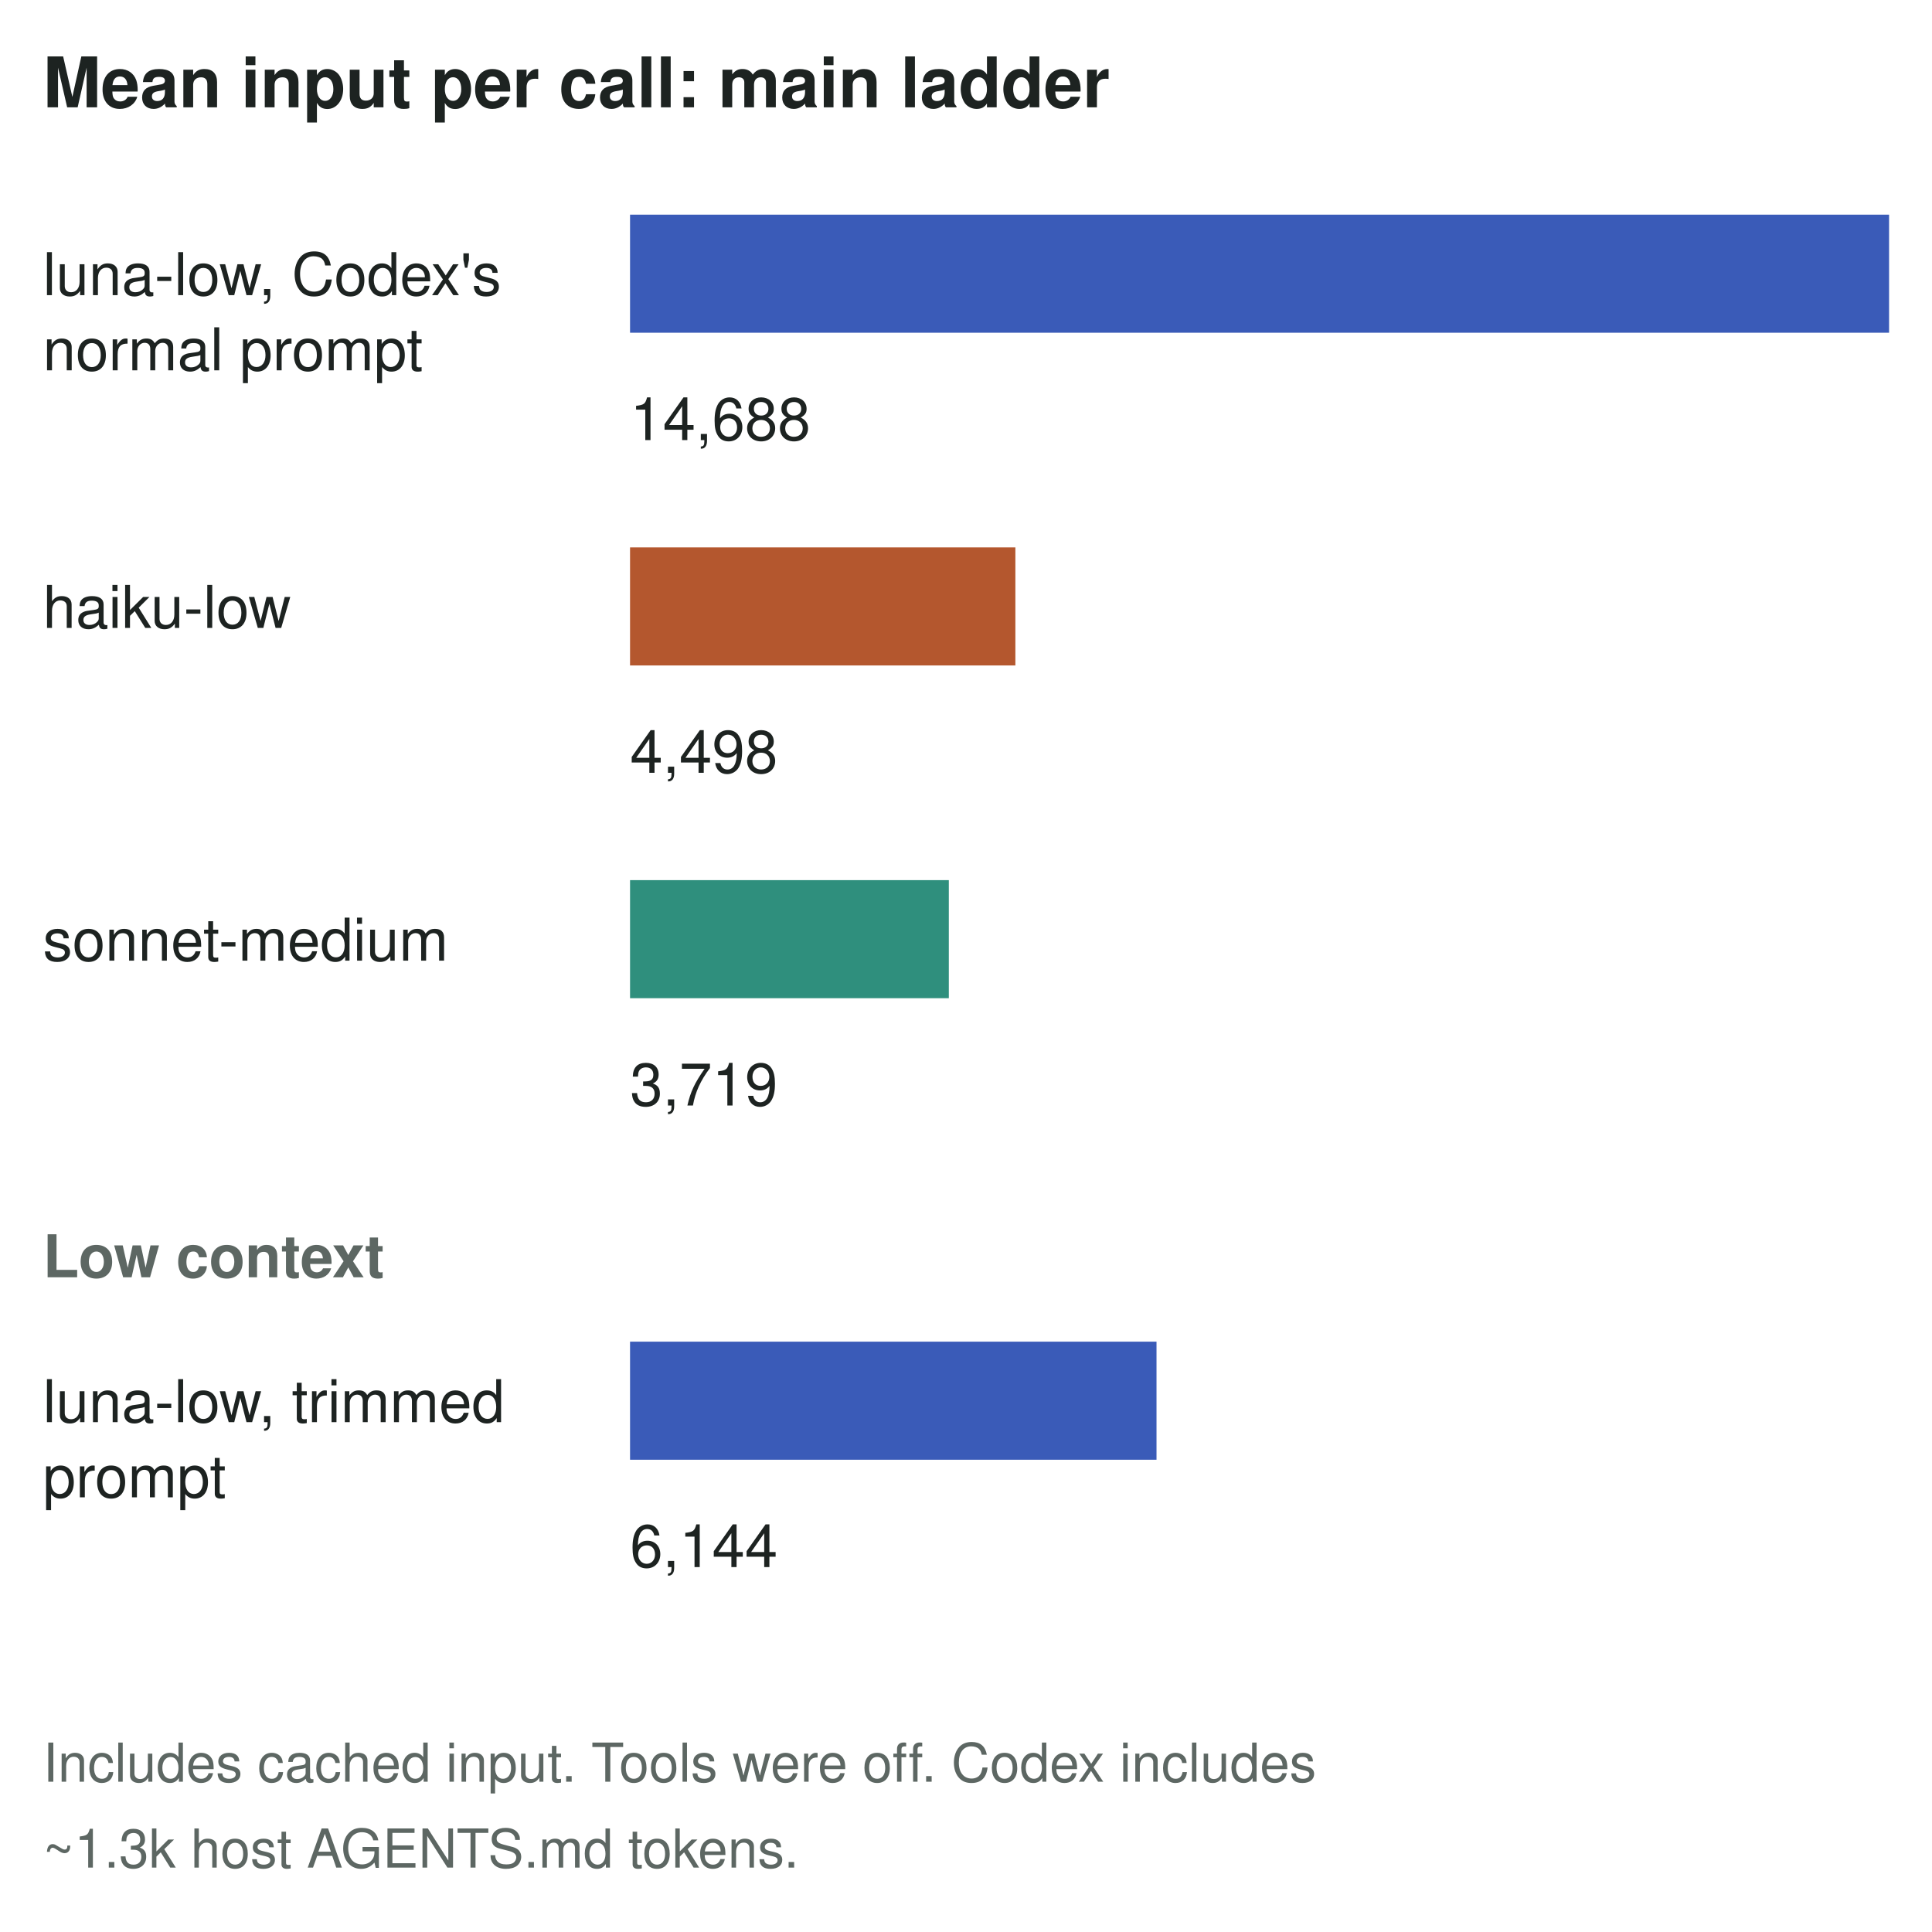
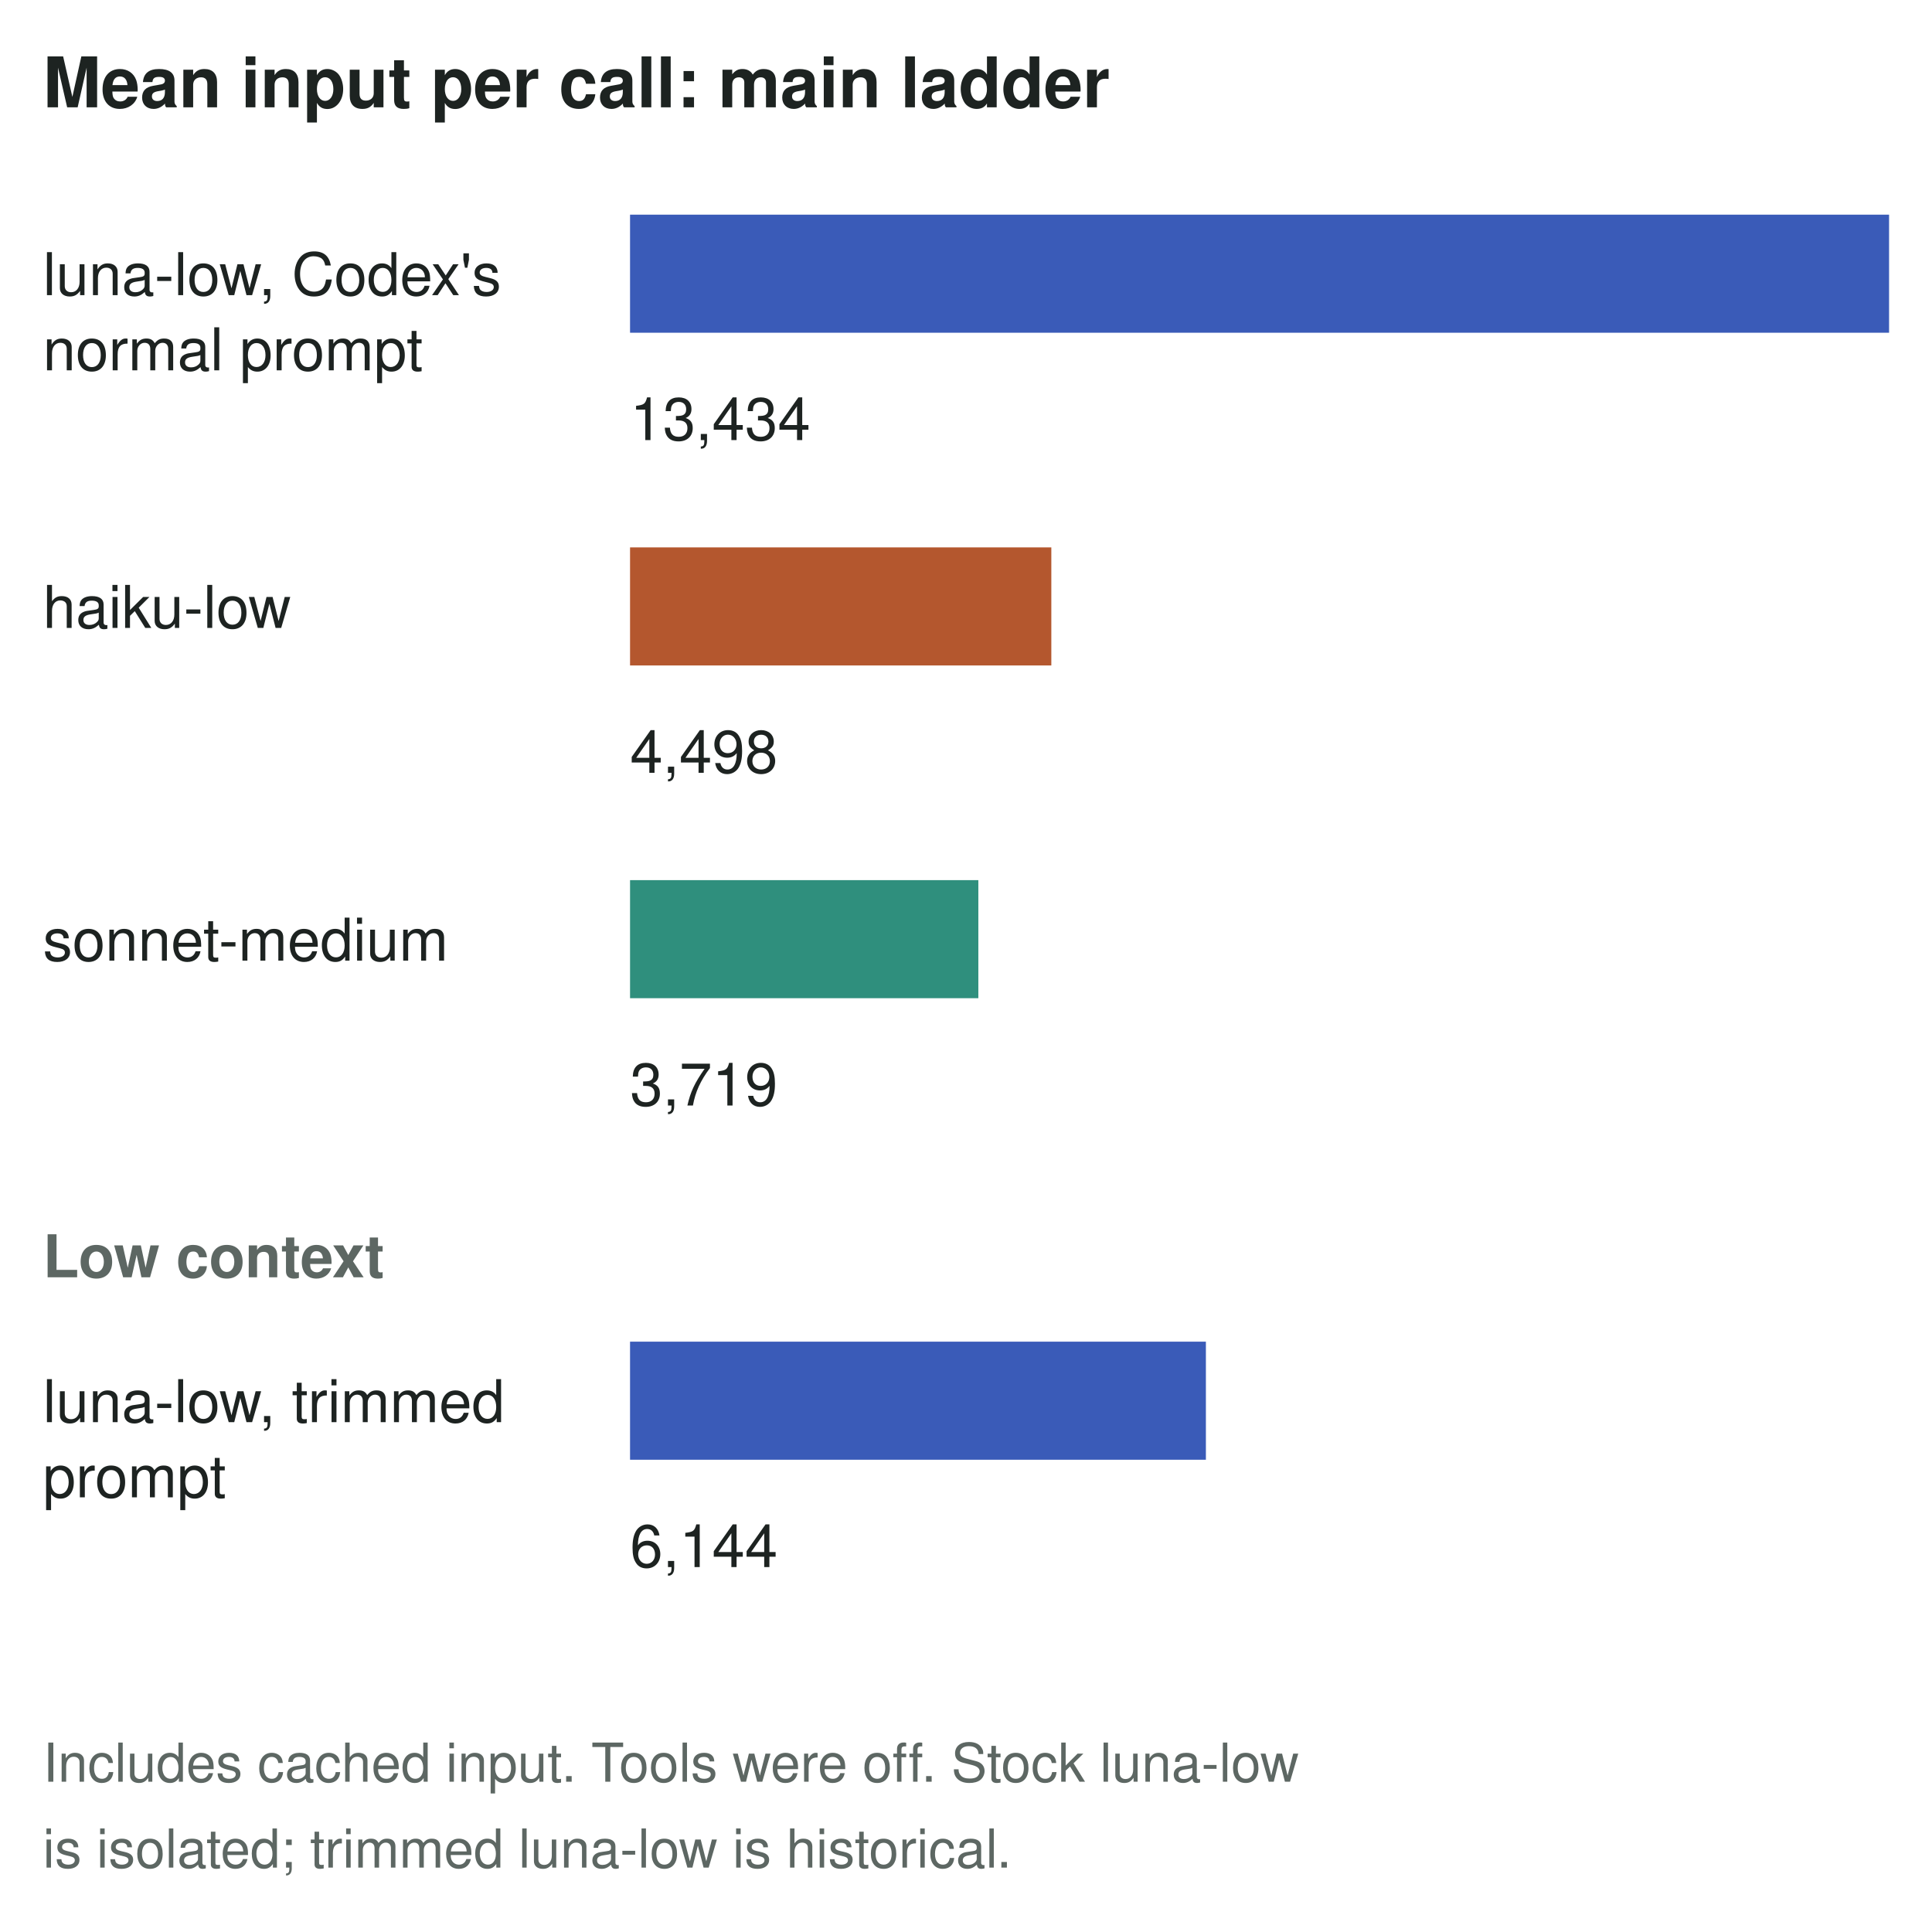
<svg xmlns="http://www.w3.org/2000/svg" viewBox="0 0 360 360" width="360" height="360" font-family="Hanken Grotesk, -apple-system, Segoe UI, Helvetica, Arial, sans-serif" font-size="12">
  <rect width="360" height="360" fill="var(--panel,#ffffff)" />
  <text x="8.0" y="20.0" font-size="13" text-anchor="start" style="fill:var(--fg,#1d2321)" font-weight="600">Mean input per call: main ladder</text>
  <text x="8.0" y="55.0" font-size="11" text-anchor="start" style="fill:var(--fg,#1d2321)" font-weight="normal">luna-low, Codex's</text>
  <text x="8.0" y="69.0" font-size="11" text-anchor="start" style="fill:var(--fg,#1d2321)" font-weight="normal">normal prompt</text>
  <rect x="117.4" y="40" width="234.6" height="22" fill="var(--codex,#3a5bb8)" stroke="var(--codex,#3a5bb8)" stroke-width="0" />
-   <text x="117.4" y="82.0" font-size="11" text-anchor="start" style="fill:var(--fg,#1d2321)" font-weight="normal">14,688</text>
+   <text x="117.4" y="82.0" font-size="11" text-anchor="start" style="fill:var(--fg,#1d2321)" font-weight="normal">13,434</text>
  <text x="8.0" y="117.0" font-size="11" text-anchor="start" style="fill:var(--fg,#1d2321)" font-weight="normal">haiku-low</text>
-   <rect x="117.4" y="102" width="71.8" height="22" fill="var(--claude,#b4572e)" stroke="var(--claude,#b4572e)" stroke-width="0" />
+   <rect x="117.4" y="102" width="78.5" height="22" fill="var(--claude,#b4572e)" stroke="var(--claude,#b4572e)" stroke-width="0" />
  <text x="117.4" y="144.0" font-size="11" text-anchor="start" style="fill:var(--fg,#1d2321)" font-weight="normal">4,498</text>
  <text x="8.0" y="179.0" font-size="11" text-anchor="start" style="fill:var(--fg,#1d2321)" font-weight="normal">sonnet-medium</text>
-   <rect x="117.4" y="164" width="59.4" height="22" fill="var(--sonnet,#2f8f7d)" stroke="var(--sonnet,#2f8f7d)" stroke-width="0" />
+   <rect x="117.4" y="164" width="64.9" height="22" fill="var(--sonnet,#2f8f7d)" stroke="var(--sonnet,#2f8f7d)" stroke-width="0" />
  <text x="117.4" y="206.0" font-size="11" text-anchor="start" style="fill:var(--fg,#1d2321)" font-weight="normal">3,719</text>
  <text x="8.0" y="238.0" font-size="11" text-anchor="start" style="fill:var(--muted,#5d6763)" font-weight="600">Low context</text>
  <text x="8.0" y="265.0" font-size="11" text-anchor="start" style="fill:var(--fg,#1d2321)" font-weight="normal">luna-low, trimmed</text>
  <text x="8.0" y="279.0" font-size="11" text-anchor="start" style="fill:var(--fg,#1d2321)" font-weight="normal">prompt</text>
-   <rect x="117.4" y="250" width="98.1" height="22" fill="var(--codex,#3a5bb8)" stroke="var(--codex,#3a5bb8)" stroke-width="0" />
+   <rect x="117.4" y="250" width="107.3" height="22" fill="var(--codex,#3a5bb8)" stroke="var(--codex,#3a5bb8)" stroke-width="0" />
  <text x="117.4" y="292.0" font-size="11" text-anchor="start" style="fill:var(--fg,#1d2321)" font-weight="normal">6,144</text>
-   <text x="8.0" y="332.0" font-size="10" text-anchor="start" style="fill:var(--muted,#5d6763)" font-weight="normal">Includes cached input. Tools were off. Codex includes</text>
-   <text x="8.0" y="348.0" font-size="10" text-anchor="start" style="fill:var(--muted,#5d6763)" font-weight="normal">~1.3k host AGENTS.md tokens.</text>
+   <text x="8.0" y="332.0" font-size="10" text-anchor="start" style="fill:var(--muted,#5d6763)" font-weight="normal">Includes cached input. Tools were off. Stock luna-low</text>
+   <text x="8.0" y="348.0" font-size="10" text-anchor="start" style="fill:var(--muted,#5d6763)" font-weight="normal">is isolated; trimmed luna-low is historical.</text>
</svg>
